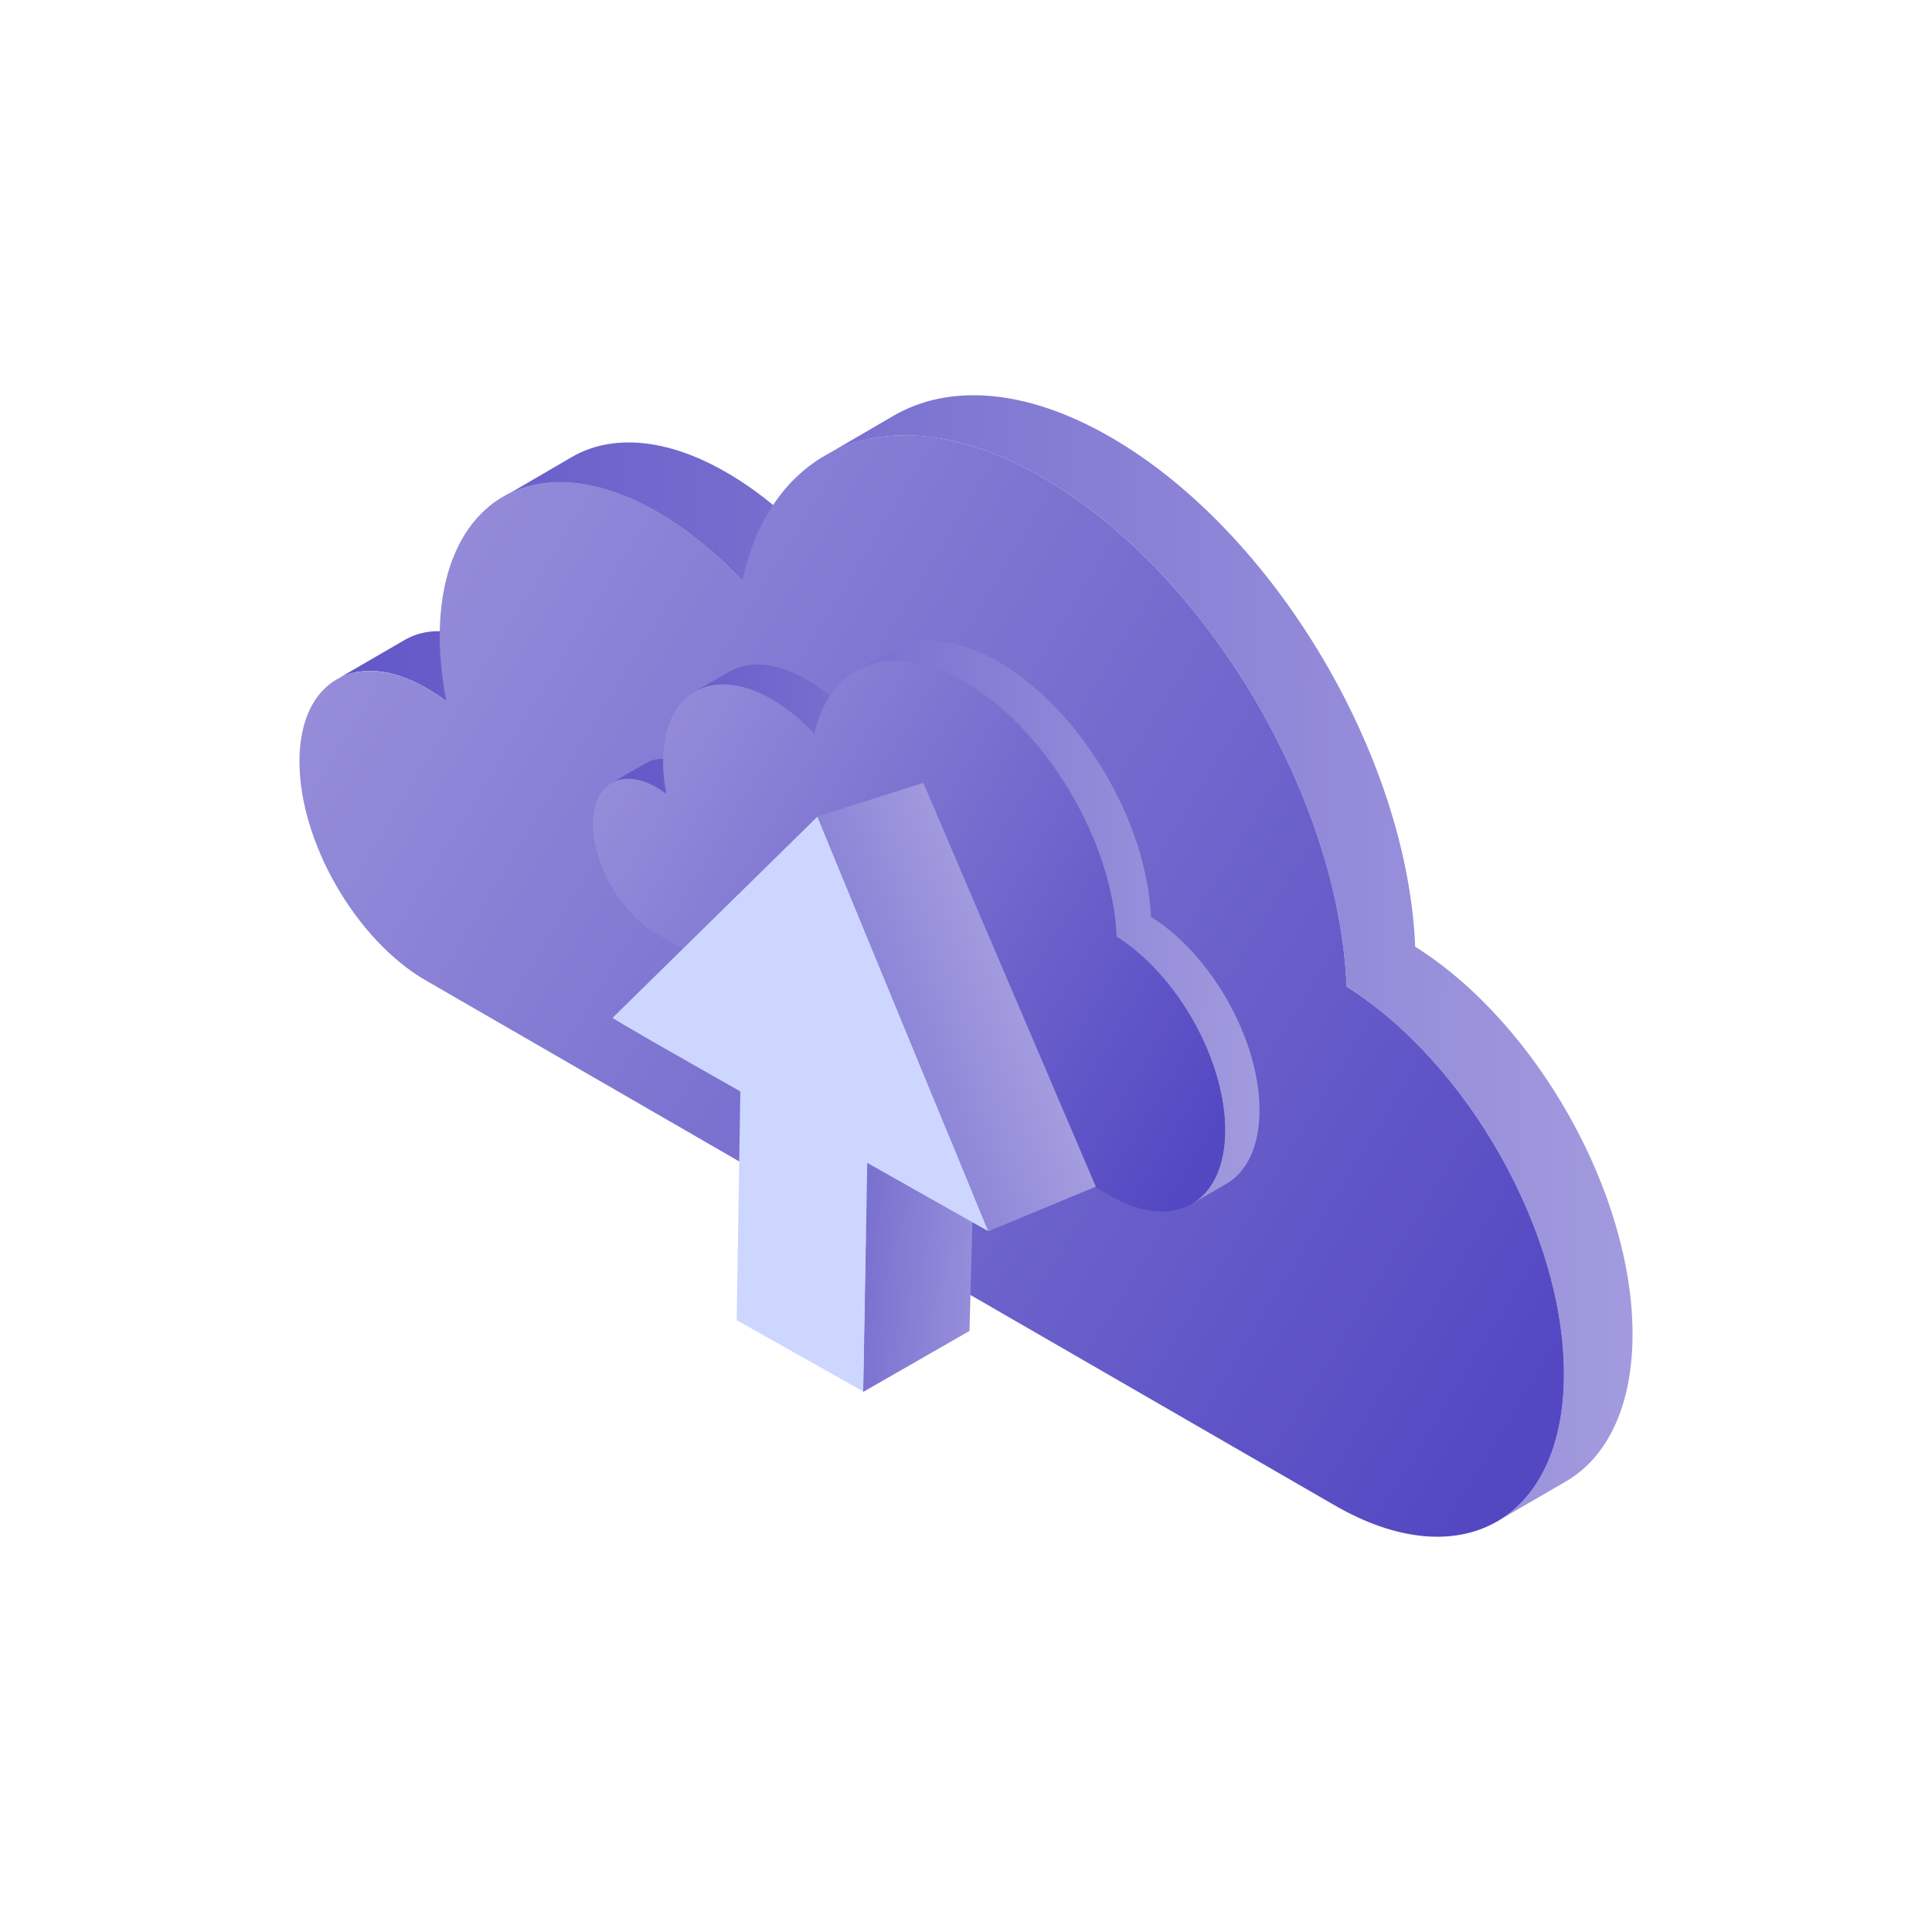
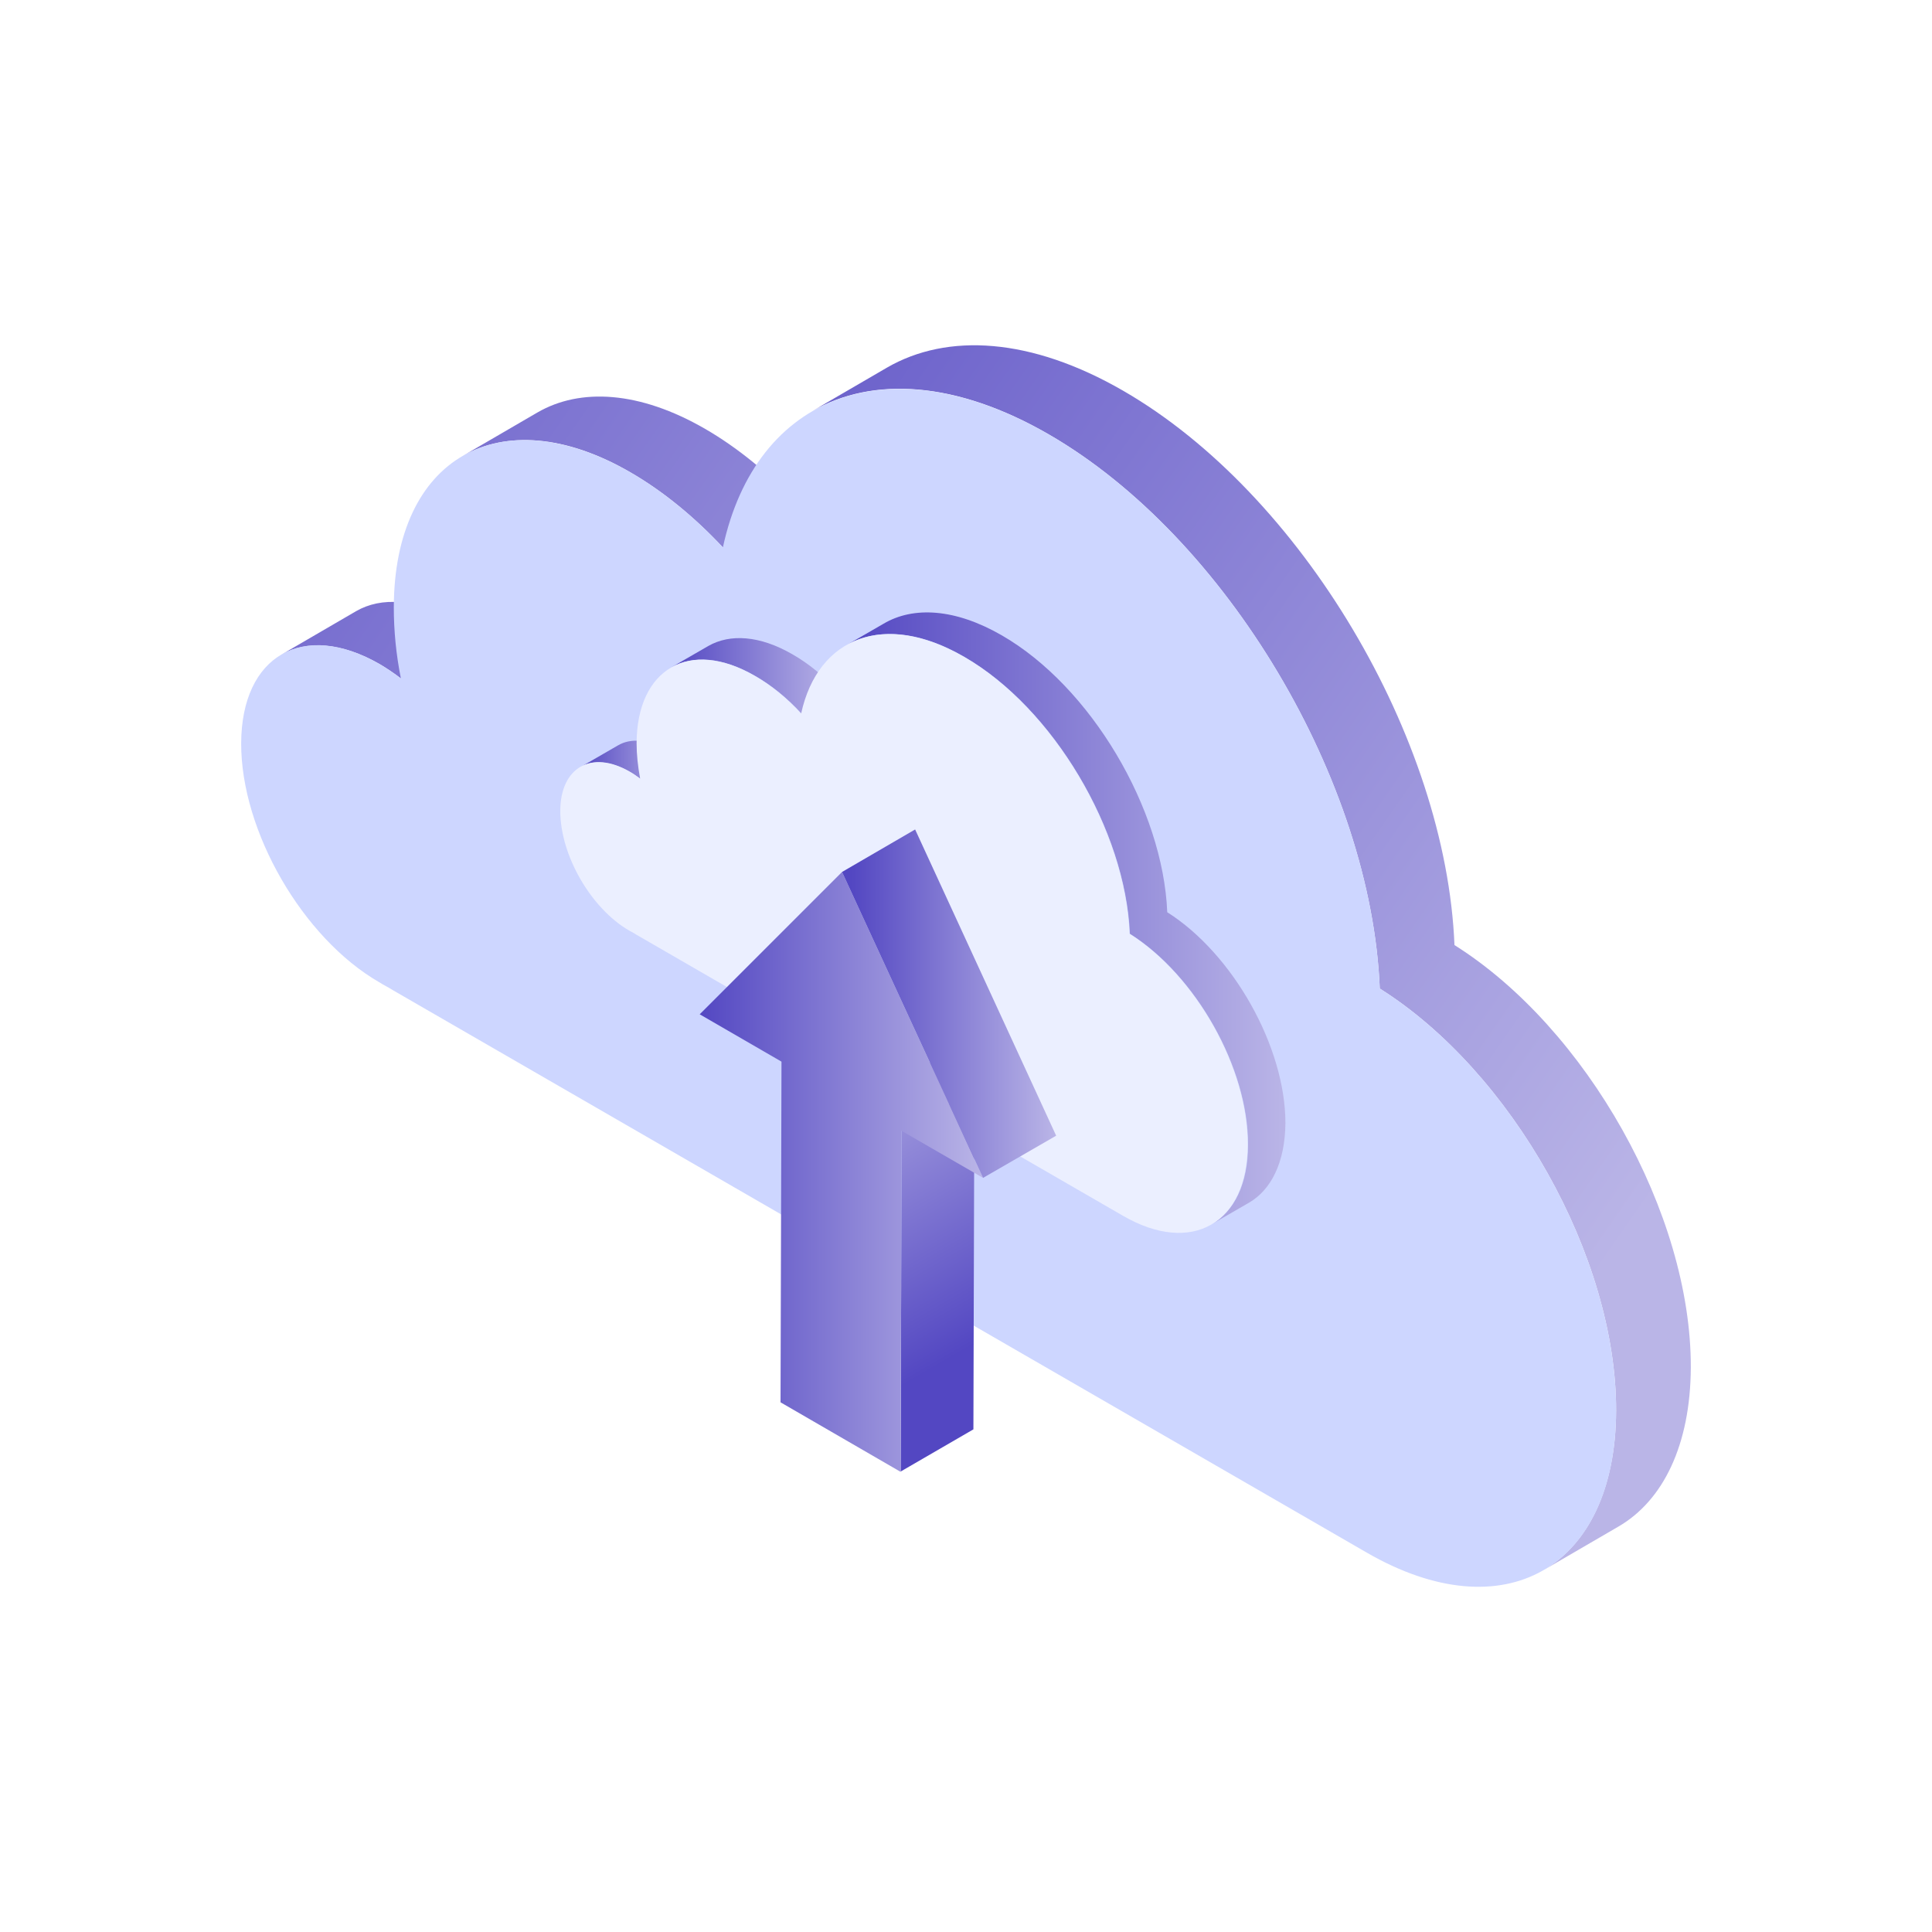
- <svg xmlns="http://www.w3.org/2000/svg" version="1.1" id="Laag_1" x="0px" y="0px" viewBox="0 0 1000 1000" style="enable-background:new 0 0 1000 1000;" xml:space="preserve">
-   <style type="text/css">
+ <svg xmlns="http://www.w3.org/2000/svg" version="1.1" id="Laag_1" x="0px" y="0px" viewBox="200 200 600 600" style="enable-background:new 200 200 600 600;" xml:space="preserve" width="100%" height="100%">
+   <defs id="defs7974" />
+   <style type="text/css" id="style7872">
	.st0{fill:url(#SVGID_1_);}
	.st1{fill:url(#SVGID_2_);}
	.st2{fill:url(#SVGID_3_);}
- 	.st3{fill:url(#SVGID_4_);}
- 	.st4{fill:url(#SVGID_5_);}
- 	.st5{fill:url(#SVGID_6_);}
- 	.st6{fill:url(#SVGID_7_);}
- 	.st7{fill:url(#SVGID_8_);}
- 	.st8{fill:url(#SVGID_9_);}
- 	.st9{fill:#CDD6FF;}
- 	.st10{fill:url(#SVGID_10_);}
+ 	.st3{fill:#CDD6FF;}
+ 	.st4{fill:url(#SVGID_4_);}
+ 	.st5{fill:url(#SVGID_5_);}
+ 	.st6{fill:url(#SVGID_6_);}
+ 	.st7{fill:#D9E1FF;}
+ 	.st8{fill:url(#SVGID_7_);}
+ 	.st9{fill:url(#SVGID_8_);}
+ 	.st10{enable-background:new    ;}
+ 	.st11{fill:url(#SVGID_9_);}
+ 	.st12{fill:url(#SVGID_10_);}
</style>
-   <g>
-     <g>
-       <g>
-         <linearGradient id="SVGID_1_" gradientUnits="userSpaceOnUse" x1="20.067" y1="343.778" x2="1108.079" y2="349.386">
-           <stop offset="0" style="stop-color:#5347C2" />
-           <stop offset="1" style="stop-color:#BAB5E7" />
+   <g id="g7874">
+     <g id="g7876">
+       <g id="g7878">
+         <linearGradient id="SVGID_1_" gradientUnits="userSpaceOnUse" x1="159.385" y1="290.26" x2="547.274" y2="559.83">
+           <stop offset="0" style="stop-color:#5347C2" id="stop7881" />
+           <stop offset="1" style="stop-color:#BAB5E7" id="stop7883" />
        </linearGradient>
-         <path class="st0" d="M209.7,331.1l-35.5,20.6c12-7,28.5-6,46.8,4.6c3.4,2,6.8,4.2,10,6.7l35.5-20.6c-3.3-2.5-6.6-4.7-10-6.7     C238.3,325.1,221.7,324.2,209.7,331.1z" />
-         <linearGradient id="SVGID_2_" gradientUnits="userSpaceOnUse" x1="20.483" y1="263.13" x2="1108.494" y2="268.738">
-           <stop offset="0" style="stop-color:#5347C2" />
-           <stop offset="1" style="stop-color:#BAB5E7" />
+         <path class="st0" d="M310.6,389.8l-23.2,13.5c7.8-4.5,18.6-3.9,30.6,3c2.2,1.3,4.4,2.8,6.5,4.4l23.2-13.5     c-2.1-1.6-4.3-3.1-6.5-4.4C329.2,385.9,318.4,385.3,310.6,389.8z" id="path7885" />
+         <linearGradient id="SVGID_2_" gradientUnits="userSpaceOnUse" x1="209.692" y1="217.873" x2="597.581" y2="487.443">
+           <stop offset="0" style="stop-color:#5347C2" id="stop7888" />
+           <stop offset="1" style="stop-color:#BAB5E7" id="stop7890" />
        </linearGradient>
-         <path class="st1" d="M375.8,244.4c-31.2-18-59.5-19.7-79.9-7.8l-35.5,20.7c20.4-11.9,48.7-10.2,79.9,7.8     c15.6,9,30.5,21.3,44,35.7l35.5-20.7C406.4,265.6,391.5,253.4,375.8,244.4z" />
-         <linearGradient id="SVGID_3_" gradientUnits="userSpaceOnUse" x1="19.299" y1="492.813" x2="1107.31" y2="498.421">
-           <stop offset="0" style="stop-color:#5347C2" />
-           <stop offset="1" style="stop-color:#BAB5E7" />
+         <path class="st1" d="M419,333.2c-20.4-11.8-38.8-12.8-52.1-5.1l-23.2,13.5c13.3-7.7,31.8-6.7,52.1,5.1     c10.2,5.9,19.9,13.9,28.7,23.3l23.2-13.5C438.9,347.1,429.2,339.1,419,333.2z" id="path7892" />
+         <linearGradient id="SVGID_3_" gradientUnits="userSpaceOnUse" x1="325.166" y1="303.332" x2="713.054" y2="572.903">
+           <stop offset="0" style="stop-color:#5347C2" id="stop7895" />
+           <stop offset="1" style="stop-color:#BAB5E7" id="stop7897" />
        </linearGradient>
-         <path class="st2" d="M732.5,490c-4-98.5-73-214.8-157.6-263.7c-44-25.4-83.8-27.8-112.6-11L426.8,236     c28.8-16.7,68.6-14.4,112.6,11C624,295.9,693,412.2,697,510.7c62.8,39.5,112.7,127.9,112.5,200.9c-0.1,37.3-13.3,63.5-34.5,75.8     l35.5-20.6c21.2-12.3,34.4-38.6,34.5-75.8C845.2,617.9,795.3,529.5,732.5,490z" />
+         <path class="st2" d="M651.7,493.5c-2.6-64.3-47.6-140.2-102.8-172.1c-28.7-16.6-54.7-18.1-73.5-7.2l-23.2,13.5     c18.8-10.9,44.8-9.4,73.5,7.2c55.2,31.9,100.2,107.8,102.8,172.1c41,25.8,73.5,83.4,73.4,131.1c-0.1,24.3-8.7,41.4-22.5,49.5     l23.2-13.5c13.8-8,22.4-25.2,22.5-49.5C725.2,576.9,692.7,519.3,651.7,493.5z" id="path7899" />
      </g>
-       <linearGradient id="SVGID_4_" gradientUnits="userSpaceOnUse" x1="845.264" y1="661.293" x2="-146.869" y2="55.705">
-         <stop offset="0" style="stop-color:#5347C2" />
-         <stop offset="1" style="stop-color:#BAB5E7" />
-       </linearGradient>
-       <path class="st3" d="M539.4,247C624,295.9,693,412.2,697,510.7c62.8,39.5,112.7,127.9,112.5,200.9c-0.2,75-53.3,105.3-118.6,67.6    L227.2,511.4c-2.2-1.4-4.4-2.5-6.6-3.8c-36.4-21-65.7-71.9-65.6-113.7c0.1-41.7,29.6-58.6,66-37.6c3.4,2,6.8,4.2,10,6.7    c-2.2-11.5-3.4-22.9-3.4-33.9c0.2-71.2,50.6-100,112.6-64.2c15.6,9,30.5,21.3,44,35.7C400.1,227.9,463.6,203.2,539.4,247z" />
-       <g>
-         <g>
-           <linearGradient id="SVGID_5_" gradientUnits="userSpaceOnUse" x1="239.433" y1="401.313" x2="783.523" y2="404.118">
-             <stop offset="0" style="stop-color:#5347C2" />
-             <stop offset="1" style="stop-color:#BAB5E7" />
+       <path class="st3" d="M525.7,334.9c55.2,31.9,100.2,107.8,102.8,172.1c41,25.8,73.5,83.4,73.4,131.1c-0.1,49-34.8,68.7-77.4,44.1    L322,507.5c-1.4-0.9-2.9-1.6-4.3-2.5c-23.7-13.7-42.9-46.9-42.8-74.2c0.1-27.2,19.3-38.3,43.1-24.5c2.2,1.3,4.4,2.8,6.5,4.4    c-1.5-7.5-2.2-14.9-2.2-22.1c0.1-46.5,33-65.2,73.5-41.9c10.2,5.9,19.9,13.9,28.7,23.3C434.8,322.5,476.2,306.4,525.7,334.9z" id="path7901" style="opacity:1" />
+       <g id="g7903">
+         <g id="g7905">
+           <linearGradient id="SVGID_4_" gradientUnits="userSpaceOnUse" x1="380.276" y1="435.96" x2="410.419" y2="435.96">
+             <stop offset="0" style="stop-color:#5347C2" id="stop7908" />
+             <stop offset="1" style="stop-color:#BAB5E7" id="stop7910" />
          </linearGradient>
-           <path class="st4" d="M334.3,395l-17.8,10.3c6-3.5,14.3-3,23.4,2.3c1.7,1,3.4,2.1,5,3.3l17.8-10.3c-1.6-1.2-3.3-2.4-5-3.3      C348.5,392,340.3,391.5,334.3,395z" />
-           <linearGradient id="SVGID_6_" gradientUnits="userSpaceOnUse" x1="239.641" y1="360.983" x2="783.73" y2="363.787">
-             <stop offset="0" style="stop-color:#5347C2" />
-             <stop offset="1" style="stop-color:#BAB5E7" />
+           <path class="st4" d="M391.9,431.5l-11.6,6.7c3.9-2.3,9.3-1.9,15.3,1.5c1.1,0.6,2.2,1.4,3.3,2.2l11.6-6.7      c-1.1-0.8-2.2-1.5-3.3-2.2C401.2,429.5,395.8,429.2,391.9,431.5z" id="path7912" />
+           <linearGradient id="SVGID_5_" gradientUnits="userSpaceOnUse" x1="408.413" y1="409.856" x2="460.434" y2="409.856">
+             <stop offset="0" style="stop-color:#5347C2" id="stop7915" />
+             <stop offset="1" style="stop-color:#BAB5E7" id="stop7917" />
          </linearGradient>
-           <path class="st5" d="M417.3,351.6c-15.6-9-29.7-9.8-39.9-3.9L359.6,358c10.2-5.9,24.3-5.1,39.9,3.9c7.8,4.5,15.3,10.6,22,17.9      l17.8-10.3C432.6,362.2,425.2,356.1,417.3,351.6z" />
-           <linearGradient id="SVGID_7_" gradientUnits="userSpaceOnUse" x1="239.049" y1="475.842" x2="783.138" y2="478.647">
-             <stop offset="0" style="stop-color:#5347C2" />
-             <stop offset="1" style="stop-color:#BAB5E7" />
+           <path class="st5" d="M446.1,403.2c-10.2-5.9-19.4-6.4-26.1-2.6l-11.6,6.7c6.7-3.9,15.9-3.3,26.1,2.6c5.1,2.9,10,6.9,14.4,11.7      l11.6-6.7C456,410.1,451.2,406.1,446.1,403.2z" id="path7919" />
+           <linearGradient id="SVGID_6_" gradientUnits="userSpaceOnUse" x1="462.693" y1="485.281" x2="599.153" y2="485.281">
+             <stop offset="0" style="stop-color:#5347C2" id="stop7922" />
+             <stop offset="1" style="stop-color:#BAB5E7" id="stop7924" />
          </linearGradient>
-           <path class="st6" d="M595.7,474.5c-2-49.3-36.5-107.4-78.8-131.9c-22-12.7-41.9-13.9-56.3-5.5l-17.8,10.3      c14.4-8.4,34.3-7.2,56.3,5.5c42.3,24.4,76.8,82.6,78.8,131.9c31.4,19.7,56.3,63.9,56.2,100.4c-0.1,18.6-6.6,31.8-17.2,37.9      l17.8-10.3c10.6-6.2,17.2-19.3,17.2-37.9C652.1,538.4,627.1,494.2,595.7,474.5z" />
+           <path class="st6" d="M562.5,483.3c-1.3-32.2-23.8-70.1-51.4-86c-14.4-8.3-27.4-9.1-36.7-3.6l-11.6,6.7      c9.4-5.5,22.4-4.7,36.7,3.6c27.6,15.9,50.1,53.9,51.4,86c20.5,12.9,36.8,41.7,36.7,65.5c0,12.2-4.3,20.7-11.3,24.7l11.6-6.7      c6.9-4,11.2-12.6,11.3-24.7C599.2,525.1,582.9,496.2,562.5,483.3z" id="path7926" />
        </g>
-         <linearGradient id="SVGID_8_" gradientUnits="userSpaceOnUse" x1="652.095" y1="560.095" x2="155.952" y2="257.254">
-           <stop offset="0" style="stop-color:#5347C2" />
-           <stop offset="1" style="stop-color:#BAB5E7" />
-         </linearGradient>
-         <path class="st7" d="M499.1,352.9c42.3,24.4,76.8,82.6,78.8,131.9c31.4,19.7,56.3,63.9,56.2,100.4c-0.1,37.5-26.7,52.7-59.3,33.8     L343,485.2c-1.1-0.7-2.2-1.3-3.3-1.9c-18.2-10.5-32.9-35.9-32.8-56.8c0.1-20.9,14.8-29.3,33-18.8c1.7,1,3.4,2.1,5,3.3     c-1.1-5.8-1.7-11.4-1.7-16.9c0.1-35.6,25.3-50,56.3-32.1c7.8,4.5,15.3,10.6,22,17.9C429.5,343.4,461.2,331,499.1,352.9z" />
+         <path class="st7" d="M499.4,404c27.6,15.9,50.1,53.9,51.4,86c20.5,12.9,36.8,41.7,36.7,65.5c-0.1,24.5-17.4,34.4-38.7,22.1     l-151.3-87.4c-0.7-0.5-1.4-0.8-2.1-1.2c-11.9-6.9-21.4-23.4-21.4-37.1c0-13.6,9.7-19.1,21.5-12.3c1.1,0.6,2.2,1.4,3.3,2.2     c-0.7-3.8-1.1-7.5-1.1-11c0.1-23.2,16.5-32.6,36.7-20.9c5.1,2.9,10,6.9,14.4,11.7C454,397.8,474.7,389.7,499.4,404z" id="path7928" style="fill:#ebefff;fill-opacity:1" />
      </g>
    </g>
-     <g>
-       <linearGradient id="SVGID_9_" gradientUnits="userSpaceOnUse" x1="2281.36" y1="743.433" x2="2068.788" y2="753.803" gradientTransform="matrix(-1.0151 -6.627972e-02 -1.507240e-02 0.9842 2692.299 56.2653)">
-         <stop offset="0" style="stop-color:#5347C2" />
-         <stop offset="1" style="stop-color:#BAB5E7" />
-       </linearGradient>
-       <polygon class="st8" points="501.8,688.9 446.7,720.5 448.8,600.8 504.6,577.8 504.8,577.9   " />
-       <path class="st9" d="M511.6,637.3l-88.5-214.6l-106,104.1c0.3,0.7,30,17.7,66.1,38.1l-1.9,118.4l65.5,36.9l2.1-118.3    C483.6,621.5,511.6,637.3,511.6,637.3z" />
-       <linearGradient id="SVGID_10_" gradientUnits="userSpaceOnUse" x1="2345.085" y1="691.009" x2="2061.102" y2="580.966" gradientTransform="matrix(-1.0151 -6.627972e-02 -1.507240e-02 0.9842 2692.299 56.2653)">
-         <stop offset="0" style="stop-color:#5347C2" />
-         <stop offset="1" style="stop-color:#BAB5E7" />
-       </linearGradient>
-       <polygon class="st10" points="511.6,637.3 567.2,614.2 477.9,405.2 423.1,422.6   " />
+     <g id="g7930">
+       <g id="g7932">
+         <g id="g7934">
+           <linearGradient id="SVGID_7_" gradientUnits="userSpaceOnUse" x1="502.693" y1="617.493" x2="449.023" y2="524.79">
+             <stop offset="0" style="stop-color:#5347C2" id="stop7937" />
+             <stop offset="1" style="stop-color:#BAB5E7" id="stop7939" />
+           </linearGradient>
+           <polygon class="st8" points="480,551.2 502.6,538 502.3,643.9 479.7,657     " id="polygon7941" />
+         </g>
+         <g id="g7943">
+           <linearGradient id="SVGID_8_" gradientUnits="userSpaceOnUse" x1="442.678" y1="533.84" x2="502.611" y2="533.84">
+             <stop offset="0" style="stop-color:#5347C2" id="stop7946" />
+             <stop offset="1" style="stop-color:#BAB5E7" id="stop7948" />
+           </linearGradient>
+           <polygon class="st9" points="442.7,529.7 465.3,516.5 502.6,538 480,551.2     " id="polygon7950" />
+         </g>
+       </g>
+       <g class="st10" id="g7952">
+         <g id="g7954">
+           <linearGradient id="SVGID_9_" gradientUnits="userSpaceOnUse" x1="417.291" y1="563.919" x2="505.34" y2="563.919">
+             <stop offset="0" style="stop-color:#5347C2" id="stop7957" />
+             <stop offset="1" style="stop-color:#BAB5E7" id="stop7959" />
+           </linearGradient>
+           <polygon class="st11" points="505.3,565.8 480,551.2 479.7,657.1 442.4,635.5 442.7,529.7 417.3,515 461.5,470.8     " id="polygon7961" />
+         </g>
+         <g id="g7963">
+           <linearGradient id="SVGID_10_" gradientUnits="userSpaceOnUse" x1="461.521" y1="511.732" x2="527.987" y2="511.732">
+             <stop offset="4.438645e-02" style="stop-color:#5347C2" id="stop7966" />
+             <stop offset="1" style="stop-color:#BAB5E7" id="stop7968" />
+           </linearGradient>
+           <polygon class="st12" points="461.5,470.8 484.2,457.6 528,552.7 505.3,565.8     " id="polygon7970" />
+         </g>
+       </g>
    </g>
  </g>
</svg>
